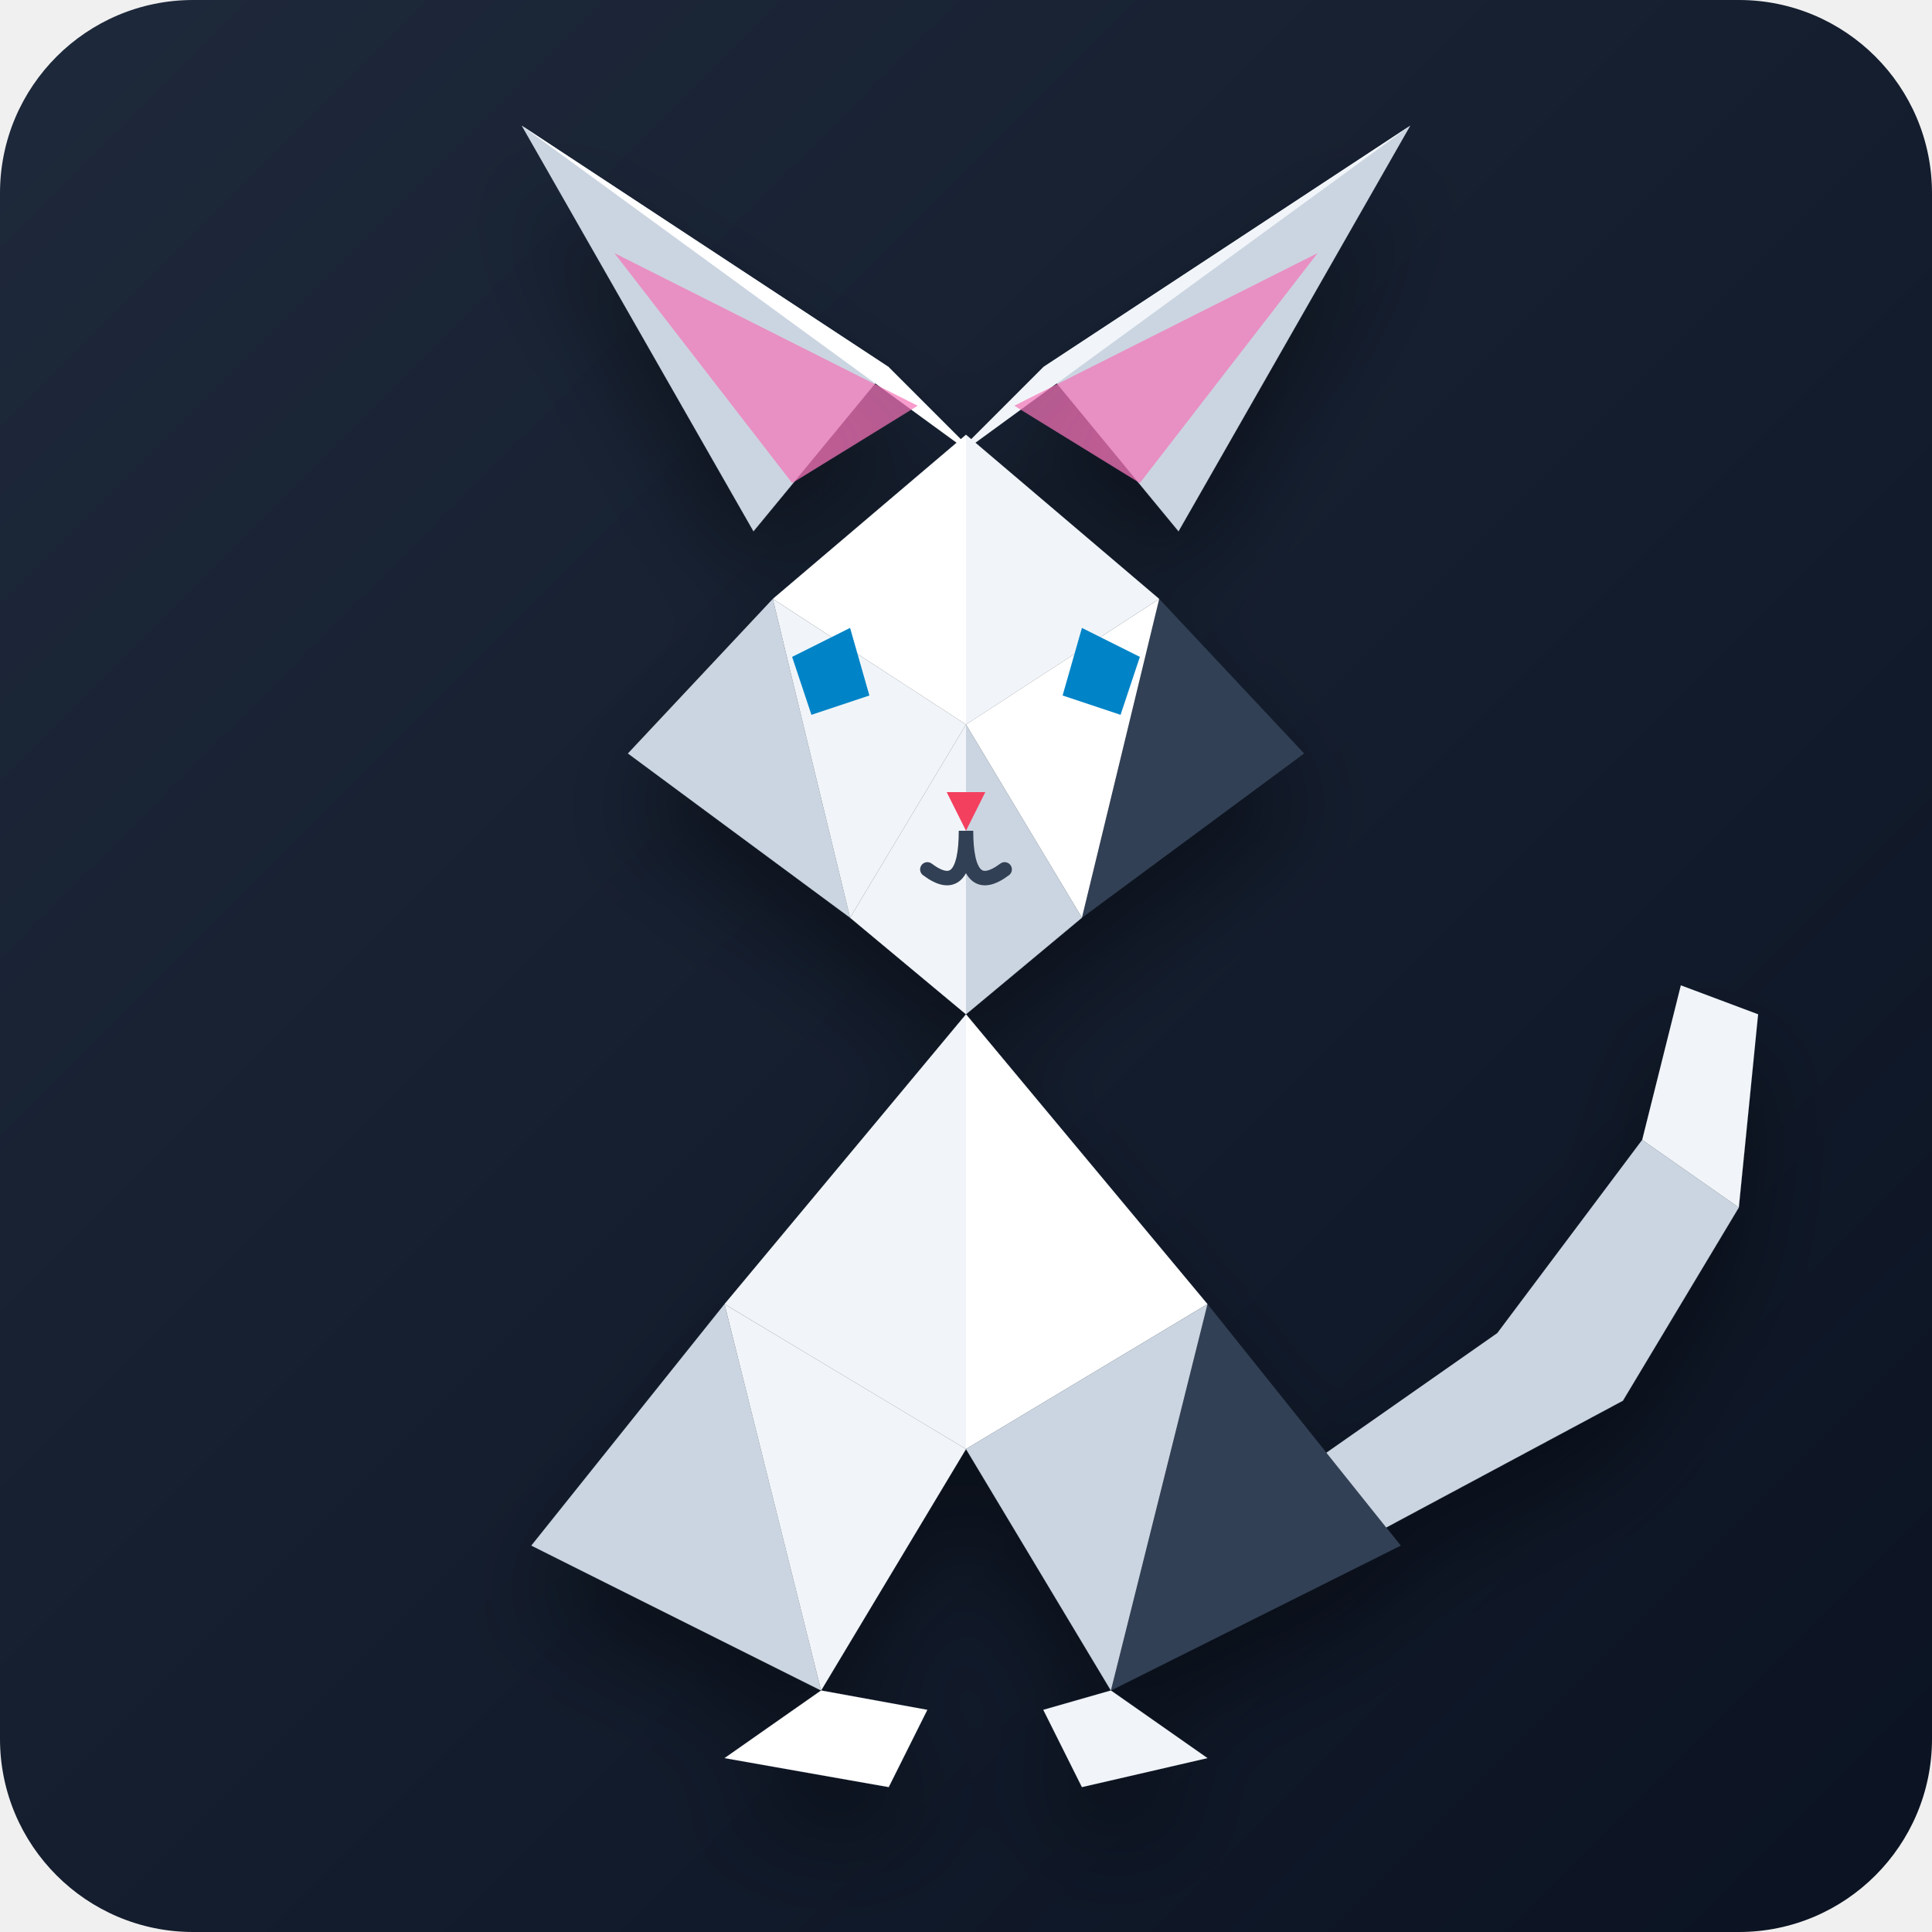
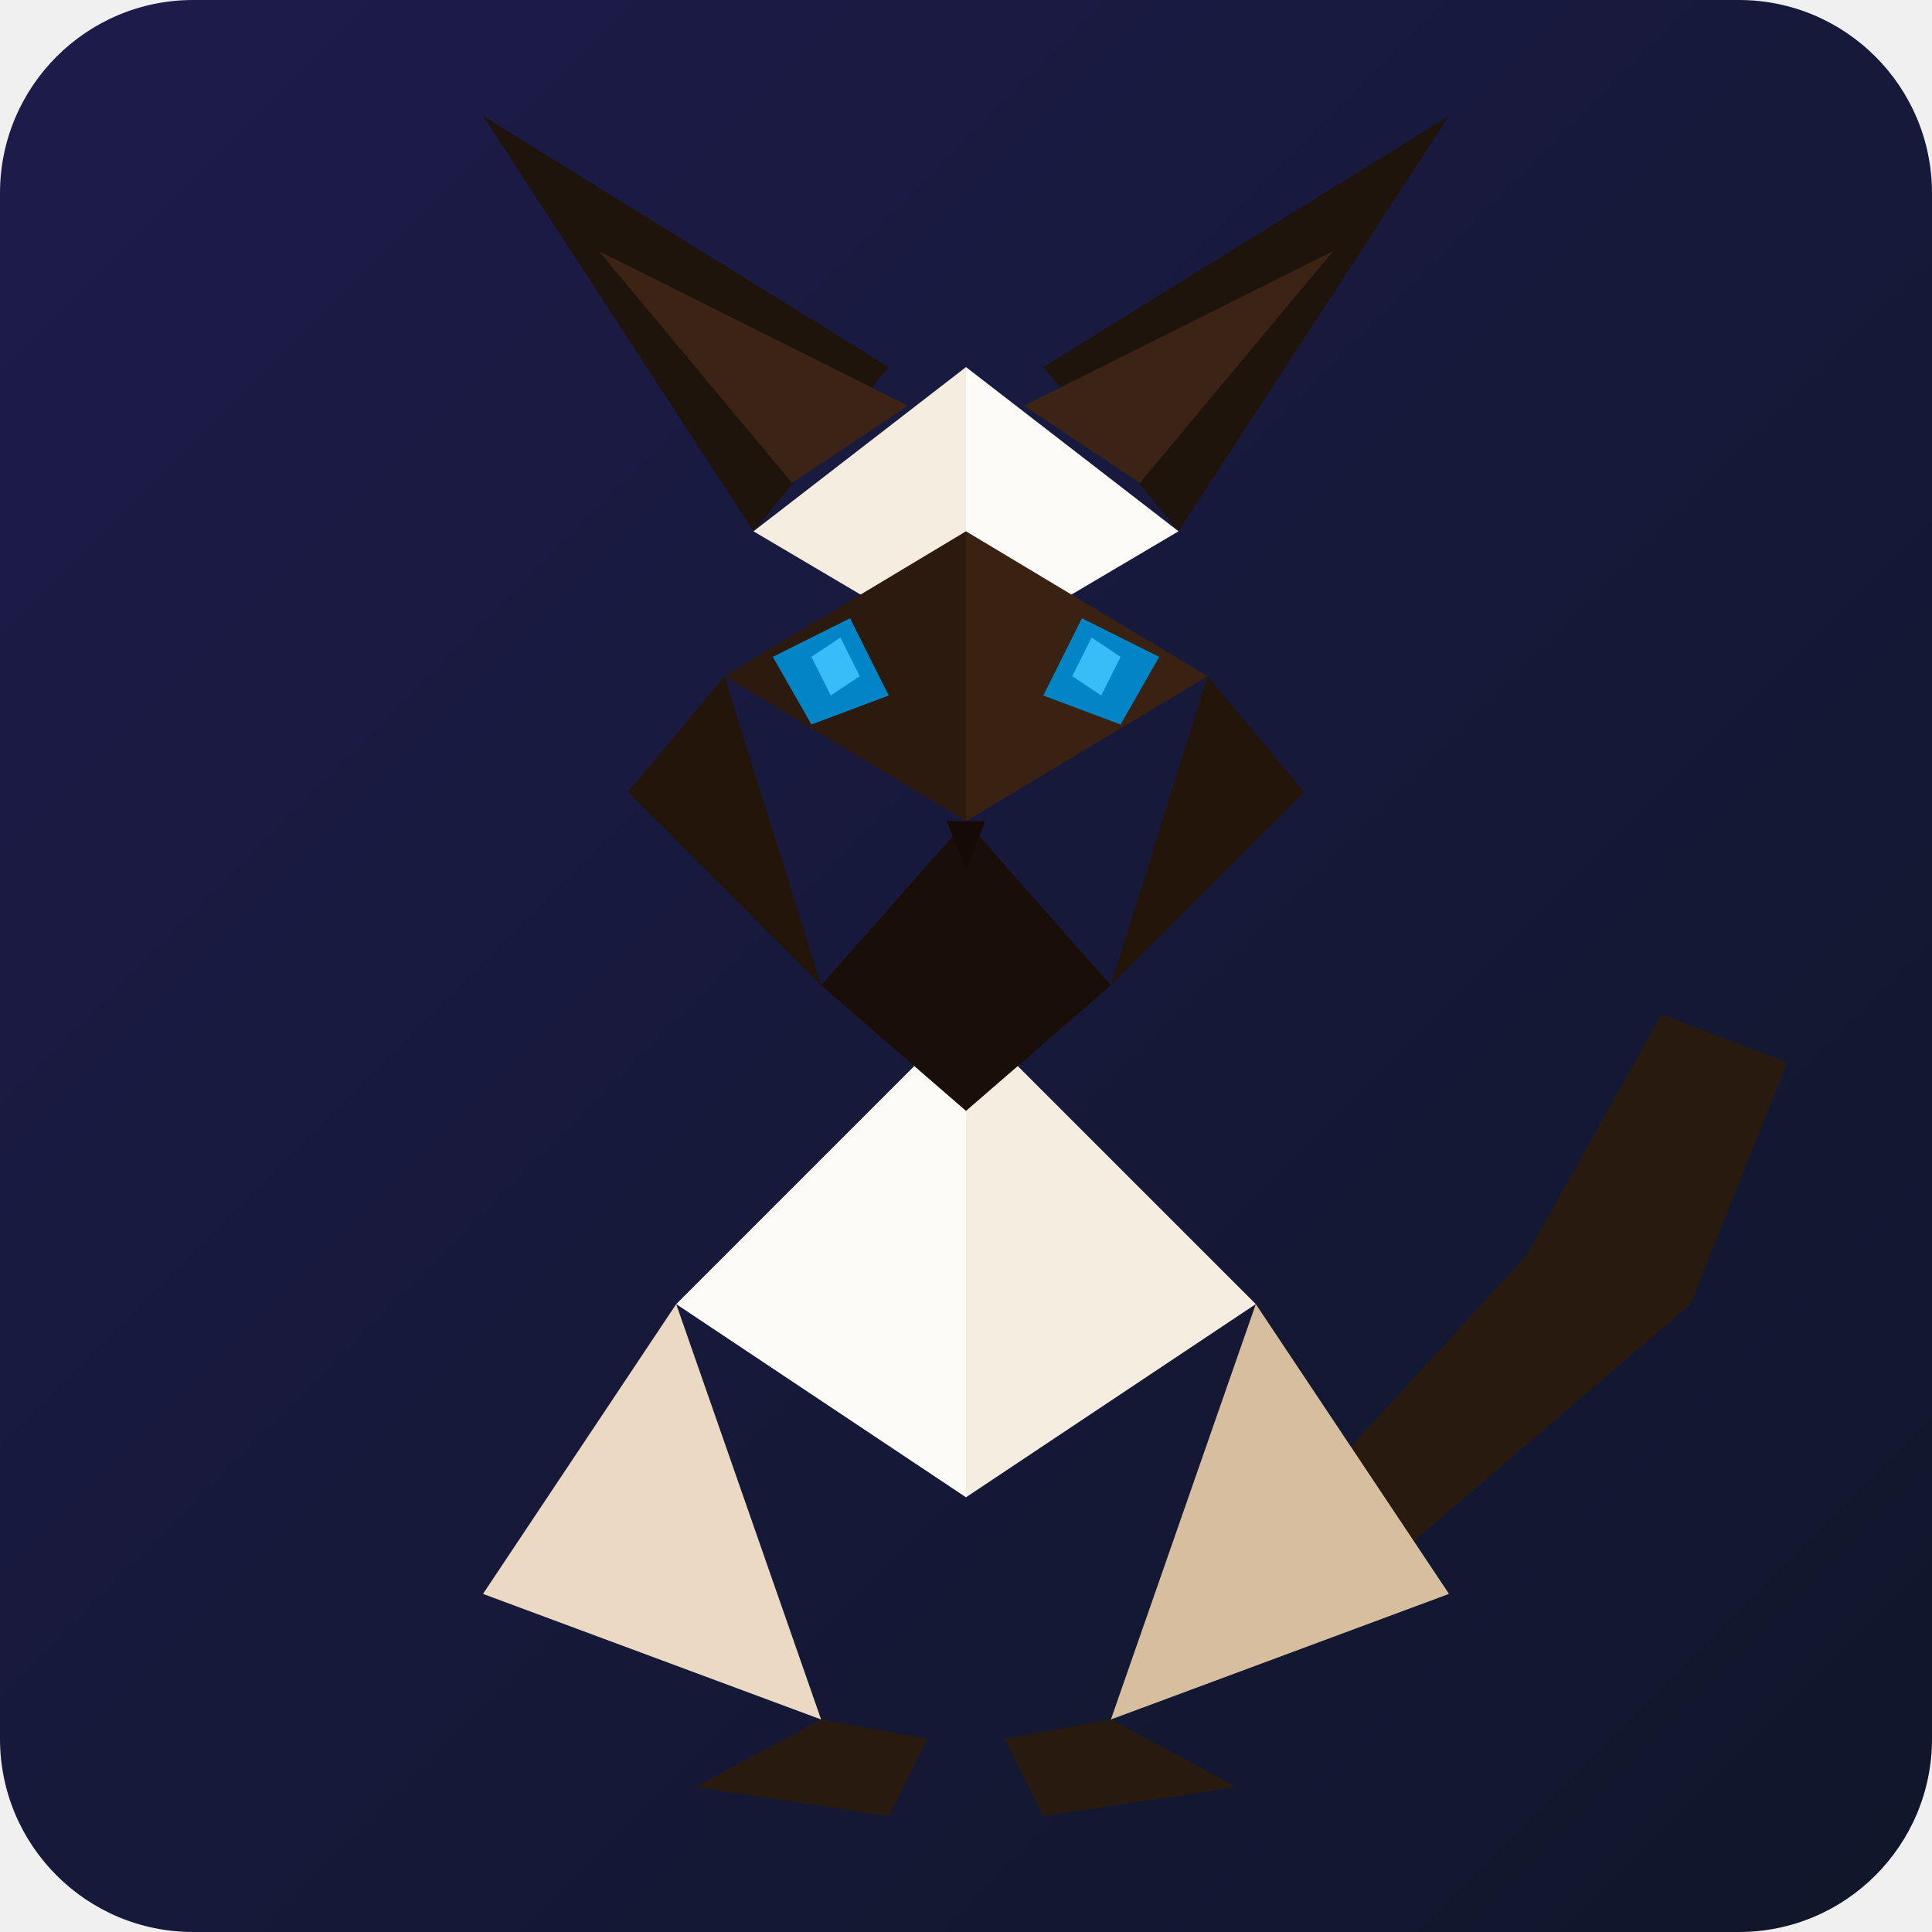
<svg xmlns="http://www.w3.org/2000/svg" viewBox="0 0 200 200" width="100%" height="100%">
  <defs>
-     <linearGradient id="grad-catbg-20_siamese" x1="0%" y1="0%" x2="100%" y2="100%">
-       <stop offset="0%" stop-color="#1e293b" />
-       <stop offset="100%" stop-color="#0b1322" />
+     <linearGradient id="bg_siamese" x1="0" y1="0" x2="1" y2="1">
+       <stop offset="0%" stop-color="#1e1b4b" />
+       <stop offset="100%" stop-color="#0f172a" />
    </linearGradient>
-     <filter id="glow-cat-20_siamese" x="-20%" y="-20%" width="140%" height="140%">
-       <feDropShadow dx="0" dy="6" stdDeviation="5" flood-color="rgba(0,0,0,0.4)" />
-     </filter>
  </defs>
-   <rect width="200" height="200" rx="20" fill="url(#grad-catbg-20_siamese)" />
-   <g filter="url(#glow-cat-20_siamese)">
-     <polygon points="140,160 168,145 180,125 170,118 155,138 135,152" fill="#cbd5e1" />
-     <polygon points="170,118 180,125 182,105 174,102" fill="#f1f5f9" />
-     <polygon points="100,105 75,135 100,150" fill="#f1f5f9" />
-     <polygon points="100,105 125,135 100,150" fill="#ffffff" />
-     <polygon points="75,135 55,160 85,175" fill="#cbd5e1" />
-     <polygon points="75,135 100,150 85,175" fill="#f1f5f9" />
-     <polygon points="125,135 145,160 115,175" fill="#334155" />
-     <polygon points="125,135 100,150 115,175" fill="#cbd5e1" />
-     <polygon points="85,175 75,182 92,185 96,177" fill="#ffffff" />
-     <polygon points="115,175 108,177 112,185 125,182" fill="#f1f5f9" />
-     <polygon points="78,55 54,13 92,38" fill="#cbd5e1" />
-     <polygon points="92,38 54,13 102,48" fill="#ffffff" />
-     <polygon points="82,50 63.6,26.2 95,42" fill="#f472b6" opacity="0.7" />
-     <polygon points="122,55 146,13 108,38" fill="#cbd5e1" />
-     <polygon points="108,38 146,13 98,48" fill="#f1f5f9" />
-     <polygon points="118,50 136.4,26.2 105,42" fill="#f472b6" opacity="0.7" />
-     <polygon points="100,45 80,62 100,75" fill="#ffffff" />
-     <polygon points="100,45 120,62 100,75" fill="#f1f5f9" />
-     <polygon points="80,62 65,78 88,95" fill="#cbd5e1" />
-     <polygon points="80,62 100,75 88,95" fill="#f1f5f9" />
-     <polygon points="120,62 135,78 112,95" fill="#334155" />
-     <polygon points="120,62 100,75 112,95" fill="#ffffff" />
-     <polygon points="88,95 100,75 100,105" fill="#f1f5f9" />
-     <polygon points="112,95 100,75 100,105" fill="#cbd5e1" />
-     <polygon points="82,68 88,65 90,72 84,74" fill="#0284c7" />
-     <polygon points="118,68 112,65 110,72 116,74" fill="#0284c7" />
-     <polygon points="98,82 102,82 100,86" fill="#f43f5e" />
-     <path d="M 96 90 Q 100 93 100 86 Q 100 93 104 90" stroke="#334155" stroke-width="1.5" fill="none" stroke-linecap="round" />
-   </g>
+   <rect width="200" height="200" rx="20" fill="url(#bg_siamese)" />
+   <polygon points="140,165 175,135 185,110 172,105 158,130 135,155" fill="#291a10" />
+   <polygon points="100,105 70,135 100,155" fill="#fdfbf7" />
+   <polygon points="100,105 130,135 100,155" fill="#f5ede0" />
+   <polygon points="70,135 50,165 85,178" fill="#ebd9c4" />
+   <polygon points="130,135 150,165 115,178" fill="#d7be9f" />
+   <polygon points="85,178 72,185 92,188 96,180" fill="#291a10" />
+   <polygon points="115,178 104,180 108,188 128,185" fill="#291a10" />
+   <polygon points="78,55 50,12 92,38" fill="#1f140c" />
+   <polygon points="122,55 150,12 108,38" fill="#1f140c" />
+   <polygon points="82,50 62,26 94,42" fill="#3b2315" />
+   <polygon points="118,50 138,26 106,42" fill="#3b2315" />
+   <polygon points="100,38 78,55 100,68" fill="#f5ede0" />
+   <polygon points="100,38 122,55 100,68" fill="#fdfbf7" />
+   <polygon points="100,55 75,70 100,85" fill="#2c1a0e" />
+   <polygon points="100,55 125,70 100,85" fill="#3a2213" />
+   <polygon points="75,70 65,82 85,102" fill="#24150b" />
+   <polygon points="125,70 135,82 115,102" fill="#24150b" />
+   <polygon points="85,102 100,85 100,115" fill="#1a0f08" />
+   <polygon points="115,102 100,85 100,115" fill="#1a0f08" />
+   <polygon points="80,68 88,64 92,72 84,75" fill="#0284c7" />
+   <polygon points="120,68 112,64 108,72 116,75" fill="#0284c7" />
+   <polygon points="84,68 87,66 89,70 86,72" fill="#38bdf8" />
+   <polygon points="116,68 113,66 111,70 114,72" fill="#38bdf8" />
+   <polygon points="98,85 102,85 100,90" fill="#150a05" />
</svg>
